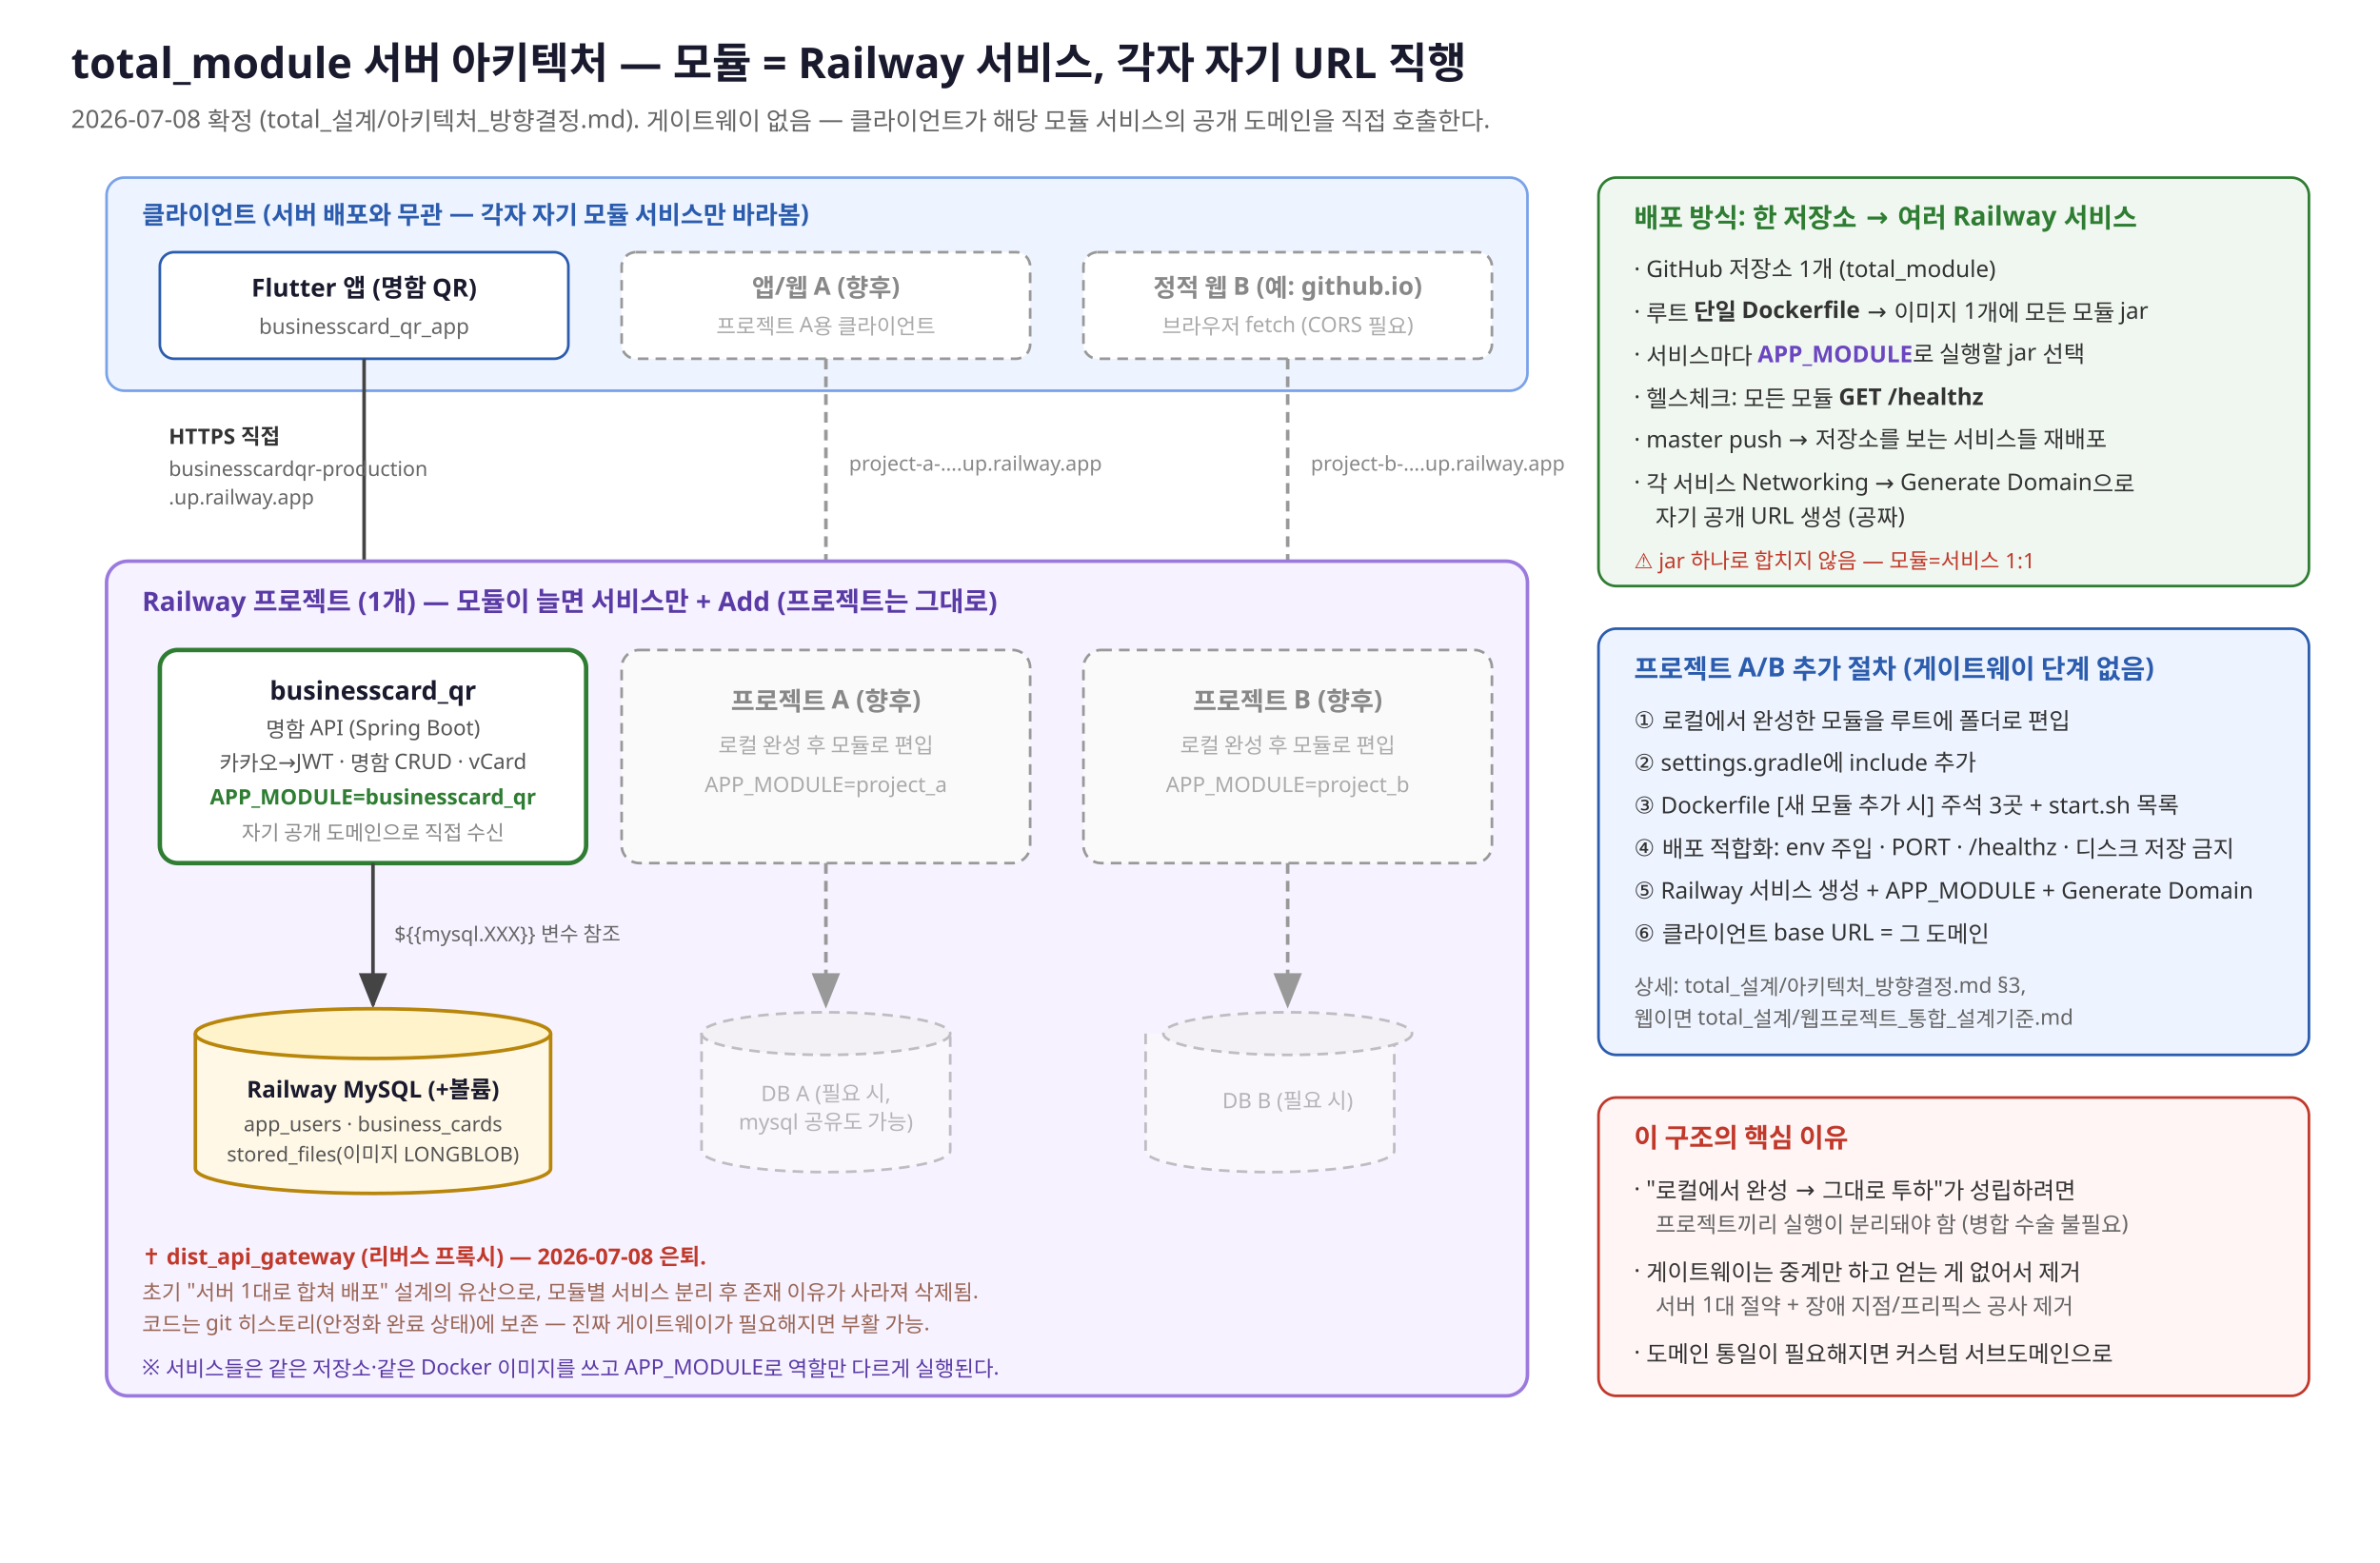
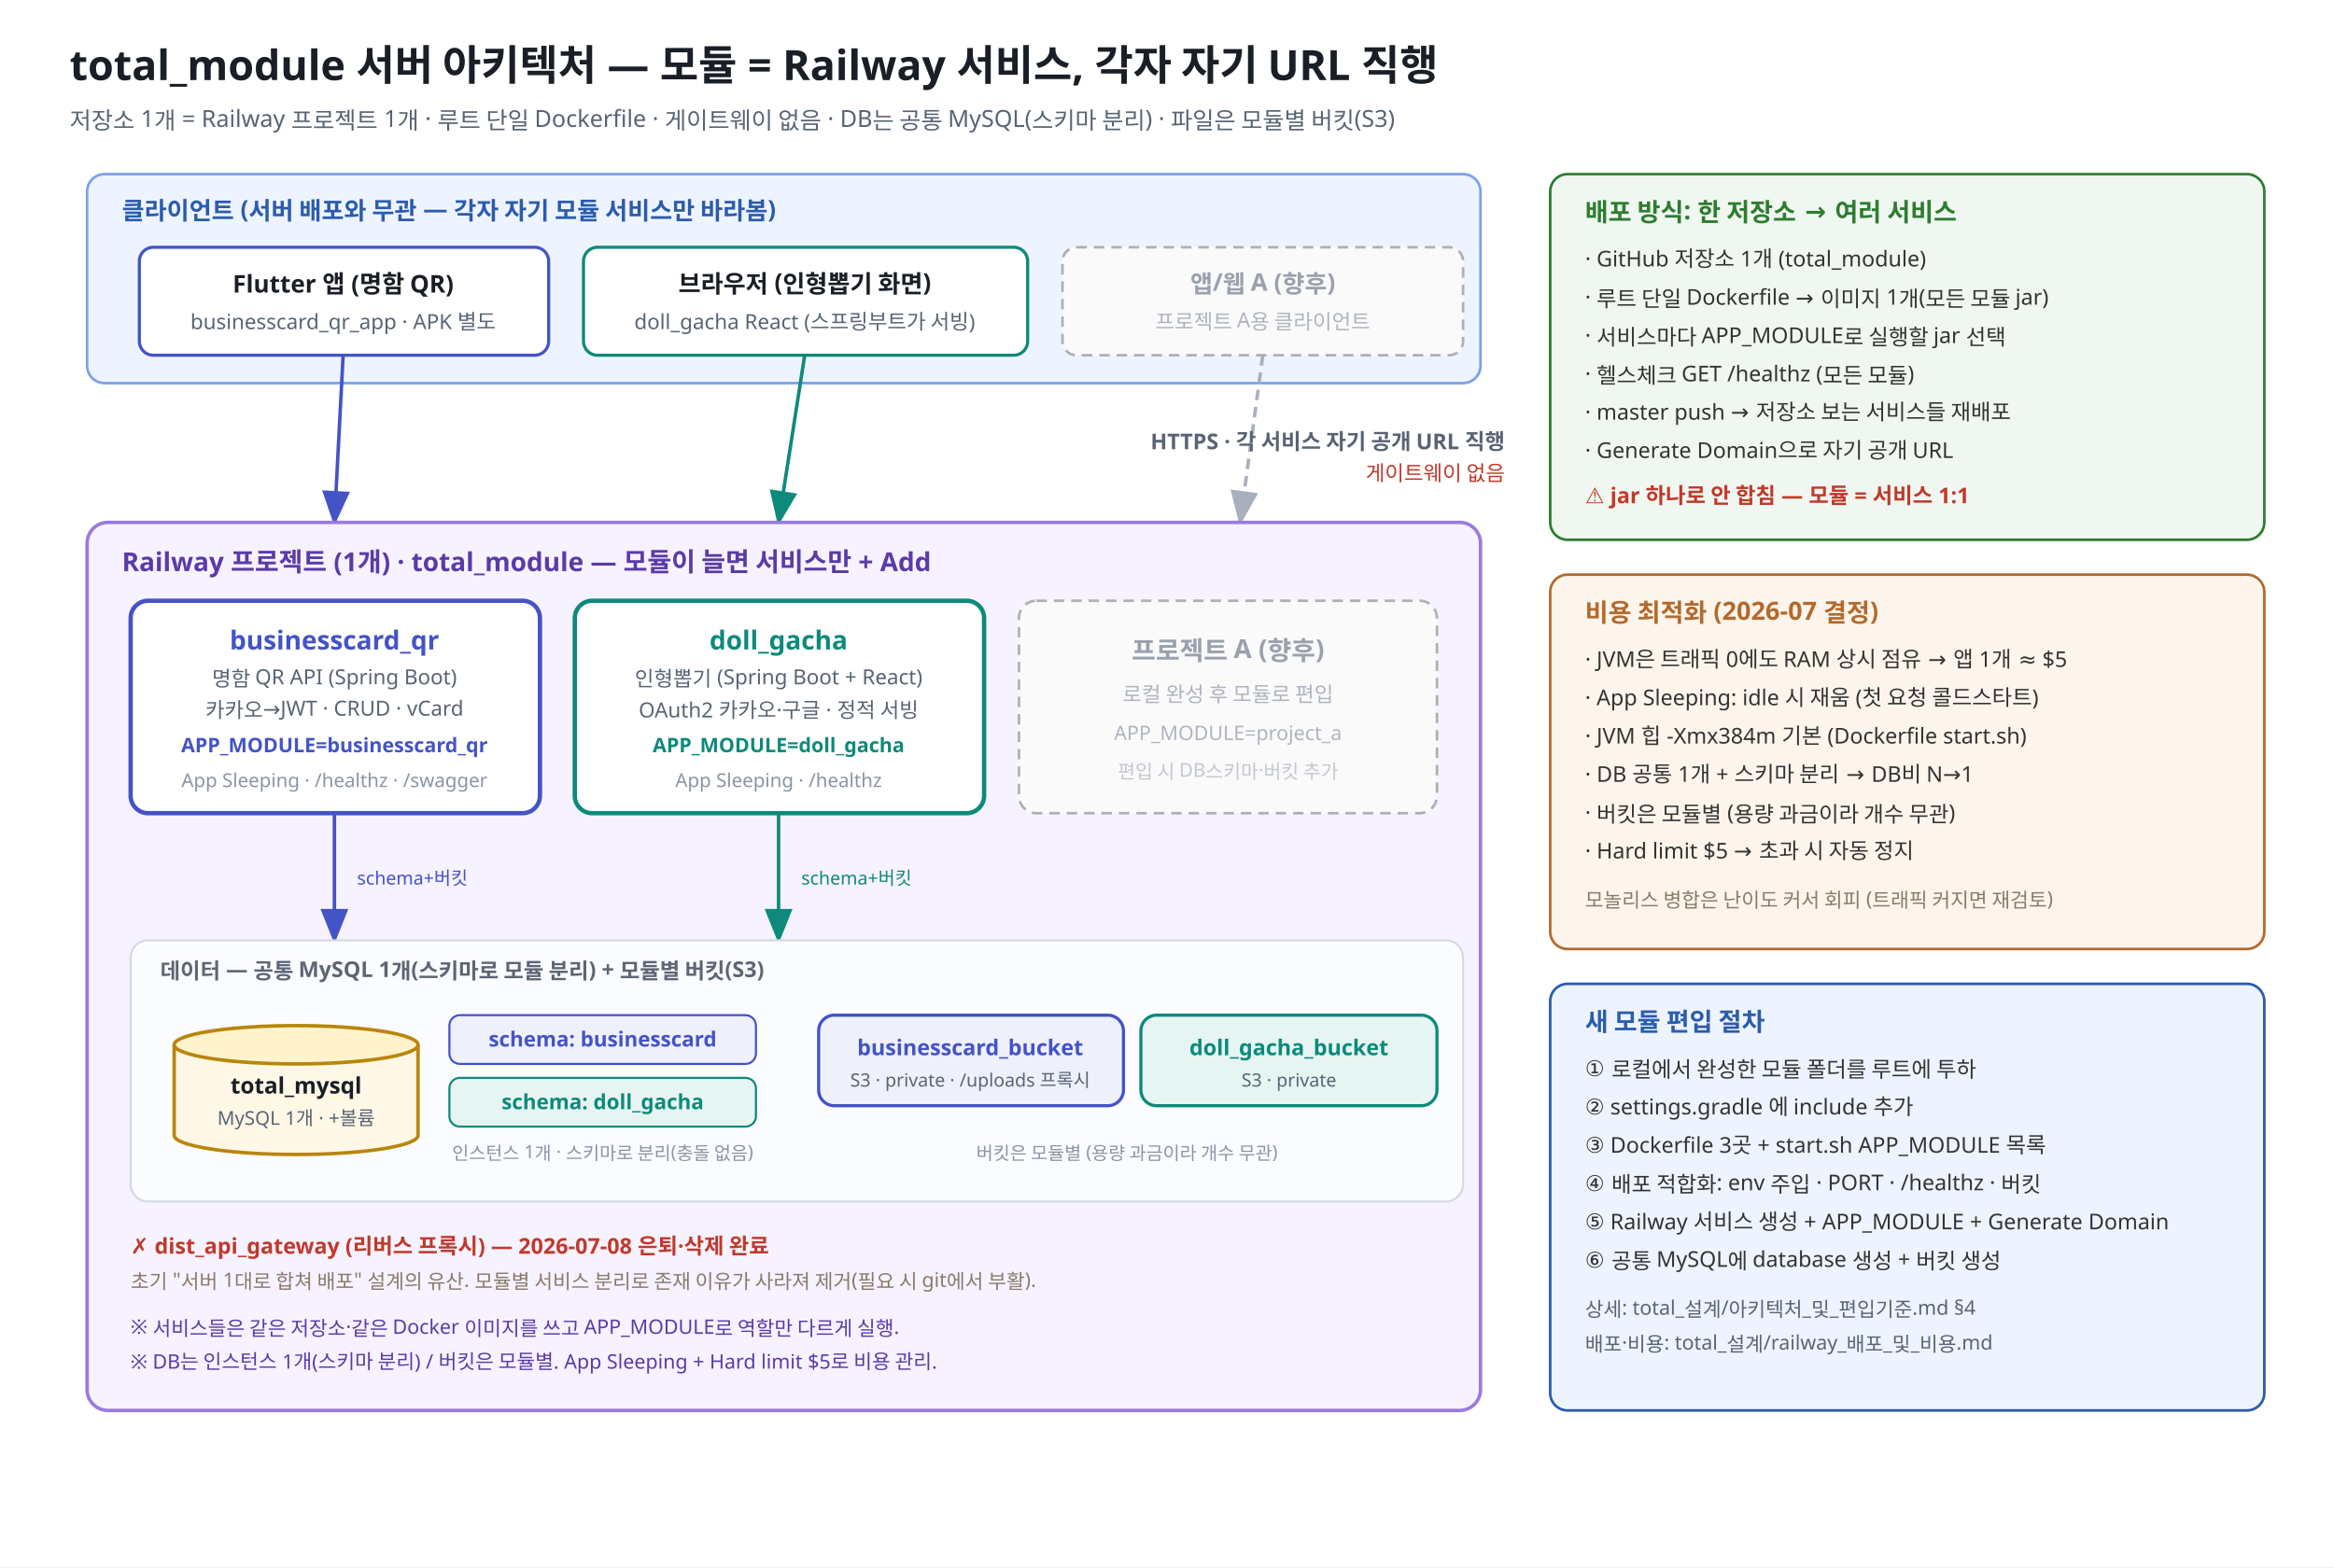
- <svg xmlns="http://www.w3.org/2000/svg" width="1340" height="880" viewBox="0 0 1340 880" font-family="Segoe UI, Malgun Gothic, sans-serif">
+ <svg xmlns="http://www.w3.org/2000/svg" width="1340" height="900" viewBox="0 0 1340 900" font-family="Segoe UI, Malgun Gothic, 'Apple SD Gothic Neo', sans-serif">
  <defs>
-     <marker id="arrow" markerWidth="10" markerHeight="8" refX="9" refY="4" orient="auto">
-       <path d="M0,0 L10,4 L0,8 z" fill="#444" />
+     <marker id="arA" markerWidth="10" markerHeight="8" refX="9" refY="4" orient="auto">
+       <path d="M0,0 L10,4 L0,8 z" fill="#4453c6" />
    </marker>
-     <marker id="arrowDash" markerWidth="10" markerHeight="8" refX="9" refY="4" orient="auto">
-       <path d="M0,0 L10,4 L0,8 z" fill="#999" />
+     <marker id="arB" markerWidth="10" markerHeight="8" refX="9" refY="4" orient="auto">
+       <path d="M0,0 L10,4 L0,8 z" fill="#0d8a7b" />
+     </marker>
+     <marker id="arG" markerWidth="10" markerHeight="8" refX="9" refY="4" orient="auto">
+       <path d="M0,0 L10,4 L0,8 z" fill="#a9b0bd" />
    </marker>
  </defs>
-   <rect x="0" y="0" width="1340" height="880" fill="#ffffff" />
-   <text x="40" y="44" font-size="24" font-weight="bold" fill="#1a1a2e">total_module 서버 아키텍처 — 모듈 = Railway 서비스, 각자 자기 URL 직행</text>
-   <text x="40" y="72" font-size="14" fill="#666">2026-07-08 확정 (total_설계/아키텍처_방향결정.md). 게이트웨이 없음 — 클라이언트가 해당 모듈 서비스의 공개 도메인을 직접 호출한다.</text>
-   <rect x="60" y="100" width="800" height="120" rx="10" fill="#eef4ff" stroke="#7aa2e8" stroke-width="1.5" />
-   <text x="80" y="126" font-size="14" font-weight="bold" fill="#2b5cad">클라이언트 (서버 배포와 무관 — 각자 자기 모듈 서비스만 바라봄)</text>
-   <rect x="90" y="142" width="230" height="60" rx="8" fill="#ffffff" stroke="#2b5cad" stroke-width="1.5" />
-   <text x="205" y="167" font-size="14" font-weight="bold" fill="#1a1a2e" text-anchor="middle">Flutter 앱 (명함 QR)</text>
-   <text x="205" y="188" font-size="12" fill="#666" text-anchor="middle">businesscard_qr_app</text>
-   <rect x="350" y="142" width="230" height="60" rx="8" fill="#ffffff" stroke="#999" stroke-width="1.5" stroke-dasharray="6 4" />
-   <text x="465" y="167" font-size="14" font-weight="bold" fill="#888" text-anchor="middle">앱/웹 A (향후)</text>
-   <text x="465" y="188" font-size="12" fill="#aaa" text-anchor="middle">프로젝트 A용 클라이언트</text>
-   <rect x="610" y="142" width="230" height="60" rx="8" fill="#ffffff" stroke="#999" stroke-width="1.5" stroke-dasharray="6 4" />
-   <text x="725" y="167" font-size="14" font-weight="bold" fill="#888" text-anchor="middle">정적 웹 B (예: github.io)</text>
-   <text x="725" y="188" font-size="12" fill="#aaa" text-anchor="middle">브라우저 fetch (CORS 필요)</text>
-   <line x1="205" y1="202" x2="205" y2="336" stroke="#444" stroke-width="2" marker-end="url(#arrow)" />
-   <text x="95" y="250" font-size="12" font-weight="bold" fill="#333">HTTPS 직접</text>
-   <text x="95" y="268" font-size="11.5" fill="#666">businesscardqr-production</text>
-   <text x="95" y="284" font-size="11.5" fill="#666">.up.railway.app</text>
-   <line x1="465" y1="202" x2="465" y2="336" stroke="#999" stroke-width="2" stroke-dasharray="6 4" marker-end="url(#arrowDash)" />
-   <text x="478" y="265" font-size="11.5" fill="#888">project-a-….up.railway.app</text>
-   <line x1="725" y1="202" x2="725" y2="336" stroke="#999" stroke-width="2" stroke-dasharray="6 4" marker-end="url(#arrowDash)" />
-   <text x="738" y="265" font-size="11.5" fill="#888">project-b-….up.railway.app</text>
-   <rect x="60" y="316" width="800" height="470" rx="12" fill="#f7f2ff" stroke="#9b7ade" stroke-width="2" />
-   <text x="80" y="344" font-size="15" font-weight="bold" fill="#5a3ba6">Railway 프로젝트 (1개) — 모듈이 늘면 서비스만 + Add (프로젝트는 그대로)</text>
-   <rect x="90" y="366" width="240" height="120" rx="10" fill="#ffffff" stroke="#2e7d32" stroke-width="2.5" />
-   <text x="210" y="394" font-size="14.5" font-weight="bold" fill="#1a1a2e" text-anchor="middle">businesscard_qr</text>
-   <text x="210" y="415" font-size="12" fill="#555" text-anchor="middle">명함 API (Spring Boot)</text>
-   <text x="210" y="434" font-size="12" fill="#555" text-anchor="middle">카카오→JWT · 명함 CRUD · vCard</text>
-   <text x="210" y="453" font-size="12" fill="#2e7d32" text-anchor="middle" font-weight="bold">APP_MODULE=businesscard_qr</text>
-   <text x="210" y="473" font-size="11.5" fill="#888" text-anchor="middle">자기 공개 도메인으로 직접 수신</text>
-   <rect x="350" y="366" width="230" height="120" rx="10" fill="#fafafa" stroke="#999" stroke-width="1.5" stroke-dasharray="6 4" />
-   <text x="465" y="400" font-size="14.5" font-weight="bold" fill="#888" text-anchor="middle">프로젝트 A (향후)</text>
-   <text x="465" y="424" font-size="12" fill="#aaa" text-anchor="middle">로컬 완성 후 모듈로 편입</text>
-   <text x="465" y="446" font-size="12" fill="#aaa" text-anchor="middle">APP_MODULE=project_a</text>
-   <rect x="610" y="366" width="230" height="120" rx="10" fill="#fafafa" stroke="#999" stroke-width="1.5" stroke-dasharray="6 4" />
-   <text x="725" y="400" font-size="14.5" font-weight="bold" fill="#888" text-anchor="middle">프로젝트 B (향후)</text>
-   <text x="725" y="424" font-size="12" fill="#aaa" text-anchor="middle">로컬 완성 후 모듈로 편입</text>
-   <text x="725" y="446" font-size="12" fill="#aaa" text-anchor="middle">APP_MODULE=project_b</text>
-   <line x1="210" y1="486" x2="210" y2="566" stroke="#444" stroke-width="2" marker-end="url(#arrow)" />
-   <text x="222" y="530" font-size="11.5" fill="#666">${{mysql.XXX}} 변수 참조</text>
-   <line x1="465" y1="486" x2="465" y2="566" stroke="#999" stroke-width="2" stroke-dasharray="6 4" marker-end="url(#arrowDash)" />
-   <line x1="725" y1="486" x2="725" y2="566" stroke="#999" stroke-width="2" stroke-dasharray="6 4" marker-end="url(#arrowDash)" />
-   <g>
-     <path d="M110,582 v76 a100,14 0 0 0 200,0 v-76" fill="#fff8e6" stroke="#b8860b" stroke-width="2" />
-     <ellipse cx="210" cy="582" rx="100" ry="14" fill="#fff3cc" stroke="#b8860b" stroke-width="2" />
-     <text x="210" y="618" font-size="13" font-weight="bold" fill="#1a1a2e" text-anchor="middle">Railway MySQL (+볼륨)</text>
-     <text x="210" y="637" font-size="11.5" fill="#555" text-anchor="middle">app_users · business_cards</text>
-     <text x="210" y="654" font-size="11.5" fill="#555" text-anchor="middle">stored_files(이미지 LONGBLOB)</text>
-   </g>
-   <g opacity="0.6">
-     <path d="M395,582 v66 a70,12 0 0 0 140,0 v-66" fill="#fafafa" stroke="#999" stroke-width="1.5" stroke-dasharray="6 4" />
-     <ellipse cx="465" cy="582" rx="70" ry="12" fill="#f0f0f0" stroke="#999" stroke-width="1.5" stroke-dasharray="6 4" />
-     <text x="465" y="620" font-size="12" fill="#888" text-anchor="middle">DB A (필요 시,</text>
-     <text x="465" y="636" font-size="12" fill="#888" text-anchor="middle">mysql 공유도 가능)</text>
-   </g>
-   <g opacity="0.6">
-     <path d="M645,582 v66 a70,12 0 0 0 140,0 v-66" fill="#fafafa" stroke="#999" stroke-width="1.5" stroke-dasharray="6 4" />
-     <ellipse cx="725" cy="582" rx="70" ry="12" fill="#f0f0f0" stroke="#999" stroke-width="1.5" stroke-dasharray="6 4" />
-     <text x="725" y="624" font-size="12" fill="#888" text-anchor="middle">DB B (필요 시)</text>
-   </g>
-   <text x="80" y="712" font-size="12.5" fill="#c0392b" font-weight="bold">✝ dist_api_gateway (리버스 프록시) — 2026-07-08 은퇴.</text>
-   <text x="80" y="732" font-size="12" fill="#996655">초기 "서버 1대로 합쳐 배포" 설계의 유산으로, 모듈별 서비스 분리 후 존재 이유가 사라져 삭제됨.</text>
-   <text x="80" y="750" font-size="12" fill="#996655">코드는 git 히스토리(안정화 완료 상태)에 보존 — 진짜 게이트웨이가 필요해지면 부활 가능.</text>
-   <text x="80" y="774" font-size="12" fill="#5a3ba6">※ 서비스들은 같은 저장소·같은 Docker 이미지를 쓰고 APP_MODULE로 역할만 다르게 실행된다.</text>
-   <rect x="900" y="100" width="400" height="230" rx="10" fill="#f0f7f0" stroke="#2e7d32" stroke-width="1.5" />
-   <text x="920" y="128" font-size="15" font-weight="bold" fill="#2e7d32">배포 방식: 한 저장소 → 여러 Railway 서비스</text>
-   <text x="920" y="156" font-size="13" fill="#333">· GitHub 저장소 1개 (total_module)</text>
-   <text x="920" y="180" font-size="13" fill="#333">· 루트 <tspan font-weight="bold">단일 Dockerfile</tspan> → 이미지 1개에 모든 모듈 jar</text>
-   <text x="920" y="204" font-size="13" fill="#333">· 서비스마다 <tspan font-weight="bold" fill="#6b46c1">APP_MODULE</tspan>로 실행할 jar 선택</text>
-   <text x="920" y="228" font-size="13" fill="#333">· 헬스체크: 모든 모듈 <tspan font-weight="bold">GET /healthz</tspan>
-   </text>
-   <text x="920" y="252" font-size="13" fill="#333">· master push → 저장소를 보는 서비스들 재배포</text>
-   <text x="920" y="276" font-size="13" fill="#333">· 각 서비스 Networking → Generate Domain으로</text>
-   <text x="932" y="296" font-size="13" fill="#333">자기 공개 URL 생성 (공짜)</text>
-   <text x="920" y="320" font-size="12" fill="#c0392b">⚠ jar 하나로 합치지 않음 — 모듈=서비스 1:1</text>
-   <rect x="900" y="354" width="400" height="240" rx="10" fill="#eef4ff" stroke="#2b5cad" stroke-width="1.5" />
-   <text x="920" y="382" font-size="15" font-weight="bold" fill="#2b5cad">프로젝트 A/B 추가 절차 (게이트웨이 단계 없음)</text>
-   <text x="920" y="410" font-size="13" fill="#333">① 로컬에서 완성한 모듈을 루트에 폴더로 편입</text>
-   <text x="920" y="434" font-size="13" fill="#333">② settings.gradle에 include 추가</text>
-   <text x="920" y="458" font-size="13" fill="#333">③ Dockerfile [새 모듈 추가 시] 주석 3곳 + start.sh 목록</text>
-   <text x="920" y="482" font-size="13" fill="#333">④ 배포 적합화: env 주입 · PORT · /healthz · 디스크 저장 금지</text>
-   <text x="920" y="506" font-size="13" fill="#333">⑤ Railway 서비스 생성 + APP_MODULE + Generate Domain</text>
-   <text x="920" y="530" font-size="13" fill="#333">⑥ 클라이언트 base URL = 그 도메인</text>
-   <text x="920" y="560" font-size="12" fill="#666">상세: total_설계/아키텍처_방향결정.md §3,</text>
-   <text x="920" y="578" font-size="12" fill="#666">웹이면 total_설계/웹프로젝트_통합_설계기준.md</text>
-   <rect x="900" y="618" width="400" height="168" rx="10" fill="#fff5f5" stroke="#c0392b" stroke-width="1.5" />
-   <text x="920" y="646" font-size="15" font-weight="bold" fill="#c0392b">이 구조의 핵심 이유</text>
-   <text x="920" y="674" font-size="13" fill="#333">· "로컬에서 완성 → 그대로 투하"가 성립하려면</text>
-   <text x="932" y="694" font-size="12.5" fill="#666">프로젝트끼리 실행이 분리돼야 함 (병합 수술 불필요)</text>
-   <text x="920" y="720" font-size="13" fill="#333">· 게이트웨이는 중계만 하고 얻는 게 없어서 제거</text>
-   <text x="932" y="740" font-size="12.5" fill="#666">서버 1대 절약 + 장애 지점/프리픽스 공사 제거</text>
-   <text x="920" y="766" font-size="13" fill="#333">· 도메인 통일이 필요해지면 커스텀 서브도메인으로</text>
+   <rect x="0" y="0" width="1340" height="900" fill="#ffffff" />
+   <text x="40" y="46" font-size="24" font-weight="bold" fill="#1a1e26">total_module 서버 아키텍처 — 모듈 = Railway 서비스, 각자 자기 URL 직행</text>
+   <text x="40" y="74" font-size="13.5" fill="#586475">저장소 1개 = Railway 프로젝트 1개 · 루트 단일 Dockerfile · 게이트웨이 없음 · DB는 공통 MySQL(스키마 분리) · 파일은 모듈별 버킷(S3)</text>
+   <rect x="50" y="100" width="800" height="120" rx="10" fill="#eef4ff" stroke="#7aa2e8" stroke-width="1.5" />
+   <text x="70" y="126" font-size="14" font-weight="bold" fill="#2b5cad">클라이언트 (서버 배포와 무관 — 각자 자기 모듈 서비스만 바라봄)</text>
+   <rect x="80" y="142" width="235" height="62" rx="8" fill="#ffffff" stroke="#4453c6" stroke-width="1.8" />
+   <text x="197" y="168" font-size="14" font-weight="bold" fill="#1a1e26" text-anchor="middle">Flutter 앱 (명함 QR)</text>
+   <text x="197" y="189" font-size="12" fill="#586475" text-anchor="middle">businesscard_qr_app · APK 별도</text>
+   <rect x="335" y="142" width="255" height="62" rx="8" fill="#ffffff" stroke="#0d8a7b" stroke-width="1.8" />
+   <text x="462" y="168" font-size="14" font-weight="bold" fill="#1a1e26" text-anchor="middle">브라우저 (인형뽑기 화면)</text>
+   <text x="462" y="189" font-size="12" fill="#586475" text-anchor="middle">doll_gacha React (스프링부트가 서빙)</text>
+   <rect x="610" y="142" width="230" height="62" rx="8" fill="#fafafa" stroke="#b0b0b0" stroke-width="1.5" stroke-dasharray="6 4" />
+   <text x="725" y="168" font-size="14" font-weight="bold" fill="#9aa1ad" text-anchor="middle">앱/웹 A (향후)</text>
+   <text x="725" y="189" font-size="12" fill="#aeb4bf" text-anchor="middle">프로젝트 A용 클라이언트</text>
+   <line x1="197" y1="204" x2="192" y2="300" stroke="#4453c6" stroke-width="2" marker-end="url(#arA)" />
+   <line x1="462" y1="204" x2="447" y2="300" stroke="#0d8a7b" stroke-width="2" marker-end="url(#arB)" />
+   <line x1="725" y1="204" x2="712" y2="300" stroke="#a9b0bd" stroke-width="2" stroke-dasharray="6 4" marker-end="url(#arG)" />
+   <text x="864" y="258" font-size="12.5" fill="#586475" text-anchor="end" font-weight="bold">HTTPS · 각 서비스 자기 공개 URL 직행</text>
+   <text x="864" y="276" font-size="12" fill="#c0392b" text-anchor="end">게이트웨이 없음</text>
+   <rect x="50" y="300" width="800" height="510" rx="12" fill="#f7f2ff" stroke="#9b7ade" stroke-width="2" />
+   <text x="70" y="328" font-size="15" font-weight="bold" fill="#5a3ba6">Railway 프로젝트 (1개) · total_module — 모듈이 늘면 서비스만 + Add</text>
+   <rect x="75" y="345" width="235" height="122" rx="10" fill="#ffffff" stroke="#4453c6" stroke-width="2.5" />
+   <text x="192" y="373" font-size="15" font-weight="bold" fill="#4453c6" text-anchor="middle">businesscard_qr</text>
+   <text x="192" y="394" font-size="12" fill="#586475" text-anchor="middle">명함 QR API (Spring Boot)</text>
+   <text x="192" y="412" font-size="12" fill="#586475" text-anchor="middle">카카오→JWT · CRUD · vCard</text>
+   <text x="192" y="432" font-size="11.5" font-weight="bold" fill="#4453c6" text-anchor="middle">APP_MODULE=businesscard_qr</text>
+   <text x="192" y="452" font-size="11" fill="#8b94a3" text-anchor="middle">App Sleeping · /healthz · /swagger</text>
+   <rect x="330" y="345" width="235" height="122" rx="10" fill="#ffffff" stroke="#0d8a7b" stroke-width="2.5" />
+   <text x="447" y="373" font-size="15" font-weight="bold" fill="#0d8a7b" text-anchor="middle">doll_gacha</text>
+   <text x="447" y="394" font-size="12" fill="#586475" text-anchor="middle">인형뽑기 (Spring Boot + React)</text>
+   <text x="447" y="412" font-size="12" fill="#586475" text-anchor="middle">OAuth2 카카오·구글 · 정적 서빙</text>
+   <text x="447" y="432" font-size="11.5" font-weight="bold" fill="#0d8a7b" text-anchor="middle">APP_MODULE=doll_gacha</text>
+   <text x="447" y="452" font-size="11" fill="#8b94a3" text-anchor="middle">App Sleeping · /healthz</text>
+   <rect x="585" y="345" width="240" height="122" rx="10" fill="#fafafa" stroke="#b0b0b0" stroke-width="1.5" stroke-dasharray="6 4" />
+   <text x="705" y="379" font-size="15" font-weight="bold" fill="#9aa1ad" text-anchor="middle">프로젝트 A (향후)</text>
+   <text x="705" y="403" font-size="12" fill="#aeb4bf" text-anchor="middle">로컬 완성 후 모듈로 편입</text>
+   <text x="705" y="425" font-size="11.5" fill="#aeb4bf" text-anchor="middle">APP_MODULE=project_a</text>
+   <text x="705" y="447" font-size="11" fill="#c2c7d0" text-anchor="middle">편입 시 DB스키마·버킷 추가</text>
+   <line x1="192" y1="467" x2="192" y2="540" stroke="#4453c6" stroke-width="2" marker-end="url(#arA)" />
+   <line x1="447" y1="467" x2="447" y2="540" stroke="#0d8a7b" stroke-width="2" marker-end="url(#arB)" />
+   <text x="205" y="508" font-size="10.5" fill="#4453c6">schema+버킷</text>
+   <text x="460" y="508" font-size="10.5" fill="#0d8a7b">schema+버킷</text>
+   <rect x="75" y="540" width="765" height="150" rx="10" fill="#fbfcff" stroke="#d5d9e4" stroke-width="1.2" />
+   <text x="92" y="562" font-size="12.5" font-weight="bold" fill="#5c6675">데이터 — 공통 MySQL 1개(스키마로 모듈 분리) + 모듈별 버킷(S3)</text>
+   <path d="M100,600 v52 a70,11 0 0 0 140,0 v-52" fill="#fff8e6" stroke="#b8860b" stroke-width="2" />
+   <ellipse cx="170" cy="600" rx="70" ry="11" fill="#fff3cc" stroke="#b8860b" stroke-width="2" />
+   <text x="170" y="628" font-size="13" font-weight="bold" fill="#1a1e26" text-anchor="middle">total_mysql</text>
+   <text x="170" y="646" font-size="11" fill="#586475" text-anchor="middle">MySQL 1개 · +볼륨</text>
+   <rect x="258" y="583" width="176" height="28" rx="6" fill="#eef0fb" stroke="#4453c6" stroke-width="1.2" />
+   <text x="346" y="601" font-size="12" font-weight="bold" fill="#4453c6" text-anchor="middle">schema: businesscard</text>
+   <rect x="258" y="619" width="176" height="28" rx="6" fill="#e6f5f2" stroke="#0d8a7b" stroke-width="1.2" />
+   <text x="346" y="637" font-size="12" font-weight="bold" fill="#0d8a7b" text-anchor="middle">schema: doll_gacha</text>
+   <text x="346" y="666" font-size="10.5" fill="#8b94a3" text-anchor="middle">인스턴스 1개 · 스키마로 분리(충돌 없음)</text>
+   <rect x="470" y="583" width="175" height="52" rx="9" fill="#eef0fb" stroke="#4453c6" stroke-width="1.8" />
+   <text x="557" y="606" font-size="12.5" font-weight="bold" fill="#4453c6" text-anchor="middle">businesscard_bucket</text>
+   <text x="557" y="624" font-size="10.5" fill="#586475" text-anchor="middle">S3 · private · /uploads 프록시</text>
+   <rect x="655" y="583" width="170" height="52" rx="9" fill="#e6f5f2" stroke="#0d8a7b" stroke-width="1.8" />
+   <text x="740" y="606" font-size="12.5" font-weight="bold" fill="#0d8a7b" text-anchor="middle">doll_gacha_bucket</text>
+   <text x="740" y="624" font-size="10.5" fill="#586475" text-anchor="middle">S3 · private</text>
+   <text x="647" y="666" font-size="10.5" fill="#8b94a3" text-anchor="middle">버킷은 모듈별 (용량 과금이라 개수 무관)</text>
+   <text x="75" y="720" font-size="12.5" font-weight="bold" fill="#c0392b">✗ dist_api_gateway (리버스 프록시) — 2026-07-08 은퇴·삭제 완료</text>
+   <text x="75" y="740" font-size="11.5" fill="#8a7a6a">초기 "서버 1대로 합쳐 배포" 설계의 유산. 모듈별 서비스 분리로 존재 이유가 사라져 제거(필요 시 git에서 부활).</text>
+   <text x="75" y="766" font-size="11.5" fill="#5a3ba6">※ 서비스들은 같은 저장소·같은 Docker 이미지를 쓰고 APP_MODULE로 역할만 다르게 실행.</text>
+   <text x="75" y="786" font-size="11.5" fill="#5a3ba6">※ DB는 인스턴스 1개(스키마 분리) / 버킷은 모듈별. App Sleeping + Hard limit $5로 비용 관리.</text>
+   <rect x="890" y="100" width="410" height="210" rx="10" fill="#f0f7f0" stroke="#2e7d32" stroke-width="1.5" />
+   <text x="910" y="127" font-size="14.5" font-weight="bold" fill="#2e7d32">배포 방식: 한 저장소 → 여러 서비스</text>
+   <text x="910" y="153" font-size="12.5" fill="#333">· GitHub 저장소 1개 (total_module)</text>
+   <text x="910" y="175" font-size="12.5" fill="#333">· 루트 단일 Dockerfile → 이미지 1개(모든 모듈 jar)</text>
+   <text x="910" y="197" font-size="12.5" fill="#333">· 서비스마다 APP_MODULE로 실행할 jar 선택</text>
+   <text x="910" y="219" font-size="12.5" fill="#333">· 헬스체크 GET /healthz (모든 모듈)</text>
+   <text x="910" y="241" font-size="12.5" fill="#333">· master push → 저장소 보는 서비스들 재배포</text>
+   <text x="910" y="263" font-size="12.5" fill="#333">· Generate Domain으로 자기 공개 URL</text>
+   <text x="910" y="289" font-size="12.5" font-weight="bold" fill="#c0392b">⚠ jar 하나로 안 합침 — 모듈 = 서비스 1:1</text>
+   <rect x="890" y="330" width="410" height="215" rx="10" fill="#fdf5ec" stroke="#b26a2e" stroke-width="1.5" />
+   <text x="910" y="357" font-size="14.5" font-weight="bold" fill="#b26a2e">비용 최적화 (2026-07 결정)</text>
+   <text x="910" y="383" font-size="12.5" fill="#333">· JVM은 트래픽 0에도 RAM 상시 점유 → 앱 1개 ≈ $5</text>
+   <text x="910" y="405" font-size="12.5" fill="#333">· App Sleeping: idle 시 재움 (첫 요청 콜드스타트)</text>
+   <text x="910" y="427" font-size="12.5" fill="#333">· JVM 힙 -Xmx384m 기본 (Dockerfile start.sh)</text>
+   <text x="910" y="449" font-size="12.5" fill="#333">· DB 공통 1개 + 스키마 분리 → DB비 N→1</text>
+   <text x="910" y="471" font-size="12.5" fill="#333">· 버킷은 모듈별 (용량 과금이라 개수 무관)</text>
+   <text x="910" y="493" font-size="12.5" fill="#333">· Hard limit $5 → 초과 시 자동 정지</text>
+   <text x="910" y="521" font-size="11.5" fill="#8a7a6a">모놀리스 병합은 난이도 커서 회피 (트래픽 커지면 재검토)</text>
+   <rect x="890" y="565" width="410" height="245" rx="10" fill="#eef4ff" stroke="#2b5cad" stroke-width="1.5" />
+   <text x="910" y="592" font-size="14.5" font-weight="bold" fill="#2b5cad">새 모듈 편입 절차</text>
+   <text x="910" y="618" font-size="12.5" fill="#333">① 로컬에서 완성한 모듈 폴더를 루트에 투하</text>
+   <text x="910" y="640" font-size="12.5" fill="#333">② settings.gradle 에 include 추가</text>
+   <text x="910" y="662" font-size="12.5" fill="#333">③ Dockerfile 3곳 + start.sh APP_MODULE 목록</text>
+   <text x="910" y="684" font-size="12.5" fill="#333">④ 배포 적합화: env 주입 · PORT · /healthz · 버킷</text>
+   <text x="910" y="706" font-size="12.5" fill="#333">⑤ Railway 서비스 생성 + APP_MODULE + Generate Domain</text>
+   <text x="910" y="728" font-size="12.5" fill="#333">⑥ 공통 MySQL에 database 생성 + 버킷 생성</text>
+   <text x="910" y="756" font-size="11.5" fill="#586475">상세: total_설계/아키텍처_및_편입기준.md §4</text>
+   <text x="910" y="776" font-size="11.5" fill="#586475">배포·비용: total_설계/railway_배포_및_비용.md</text>
+   <rect x="890" y="835" width="410" height="0" fill="none" />
</svg>
